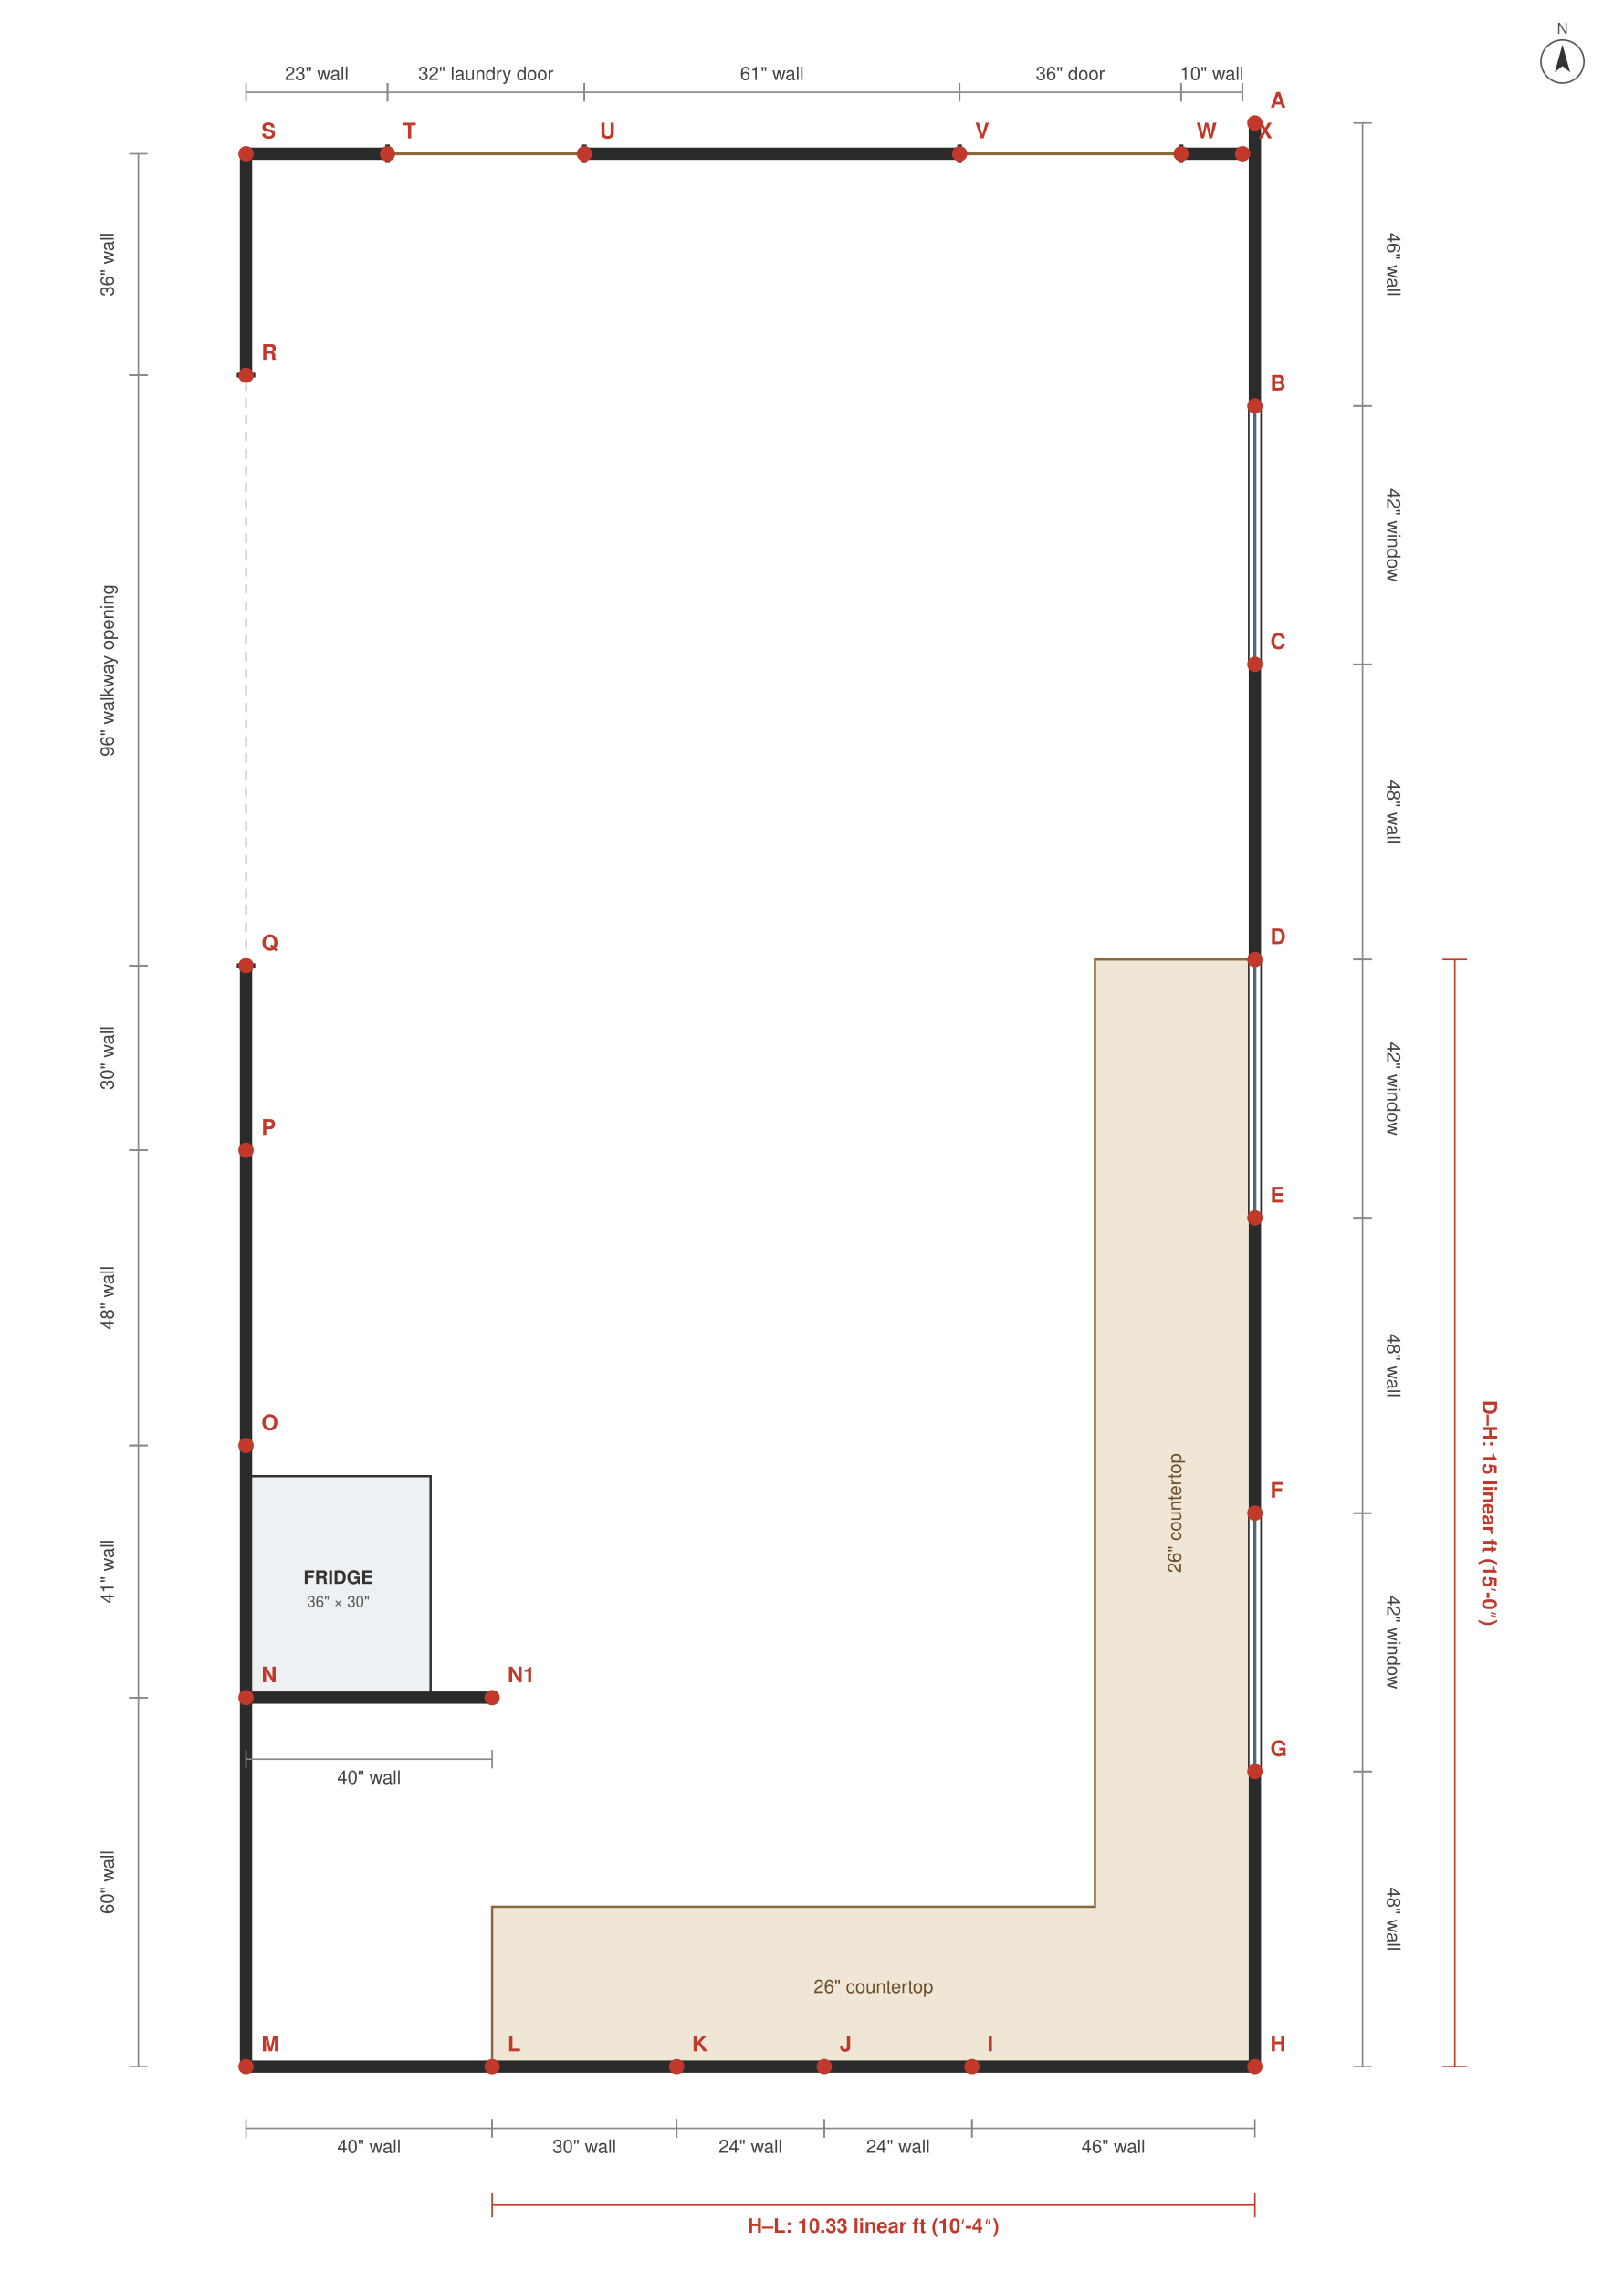
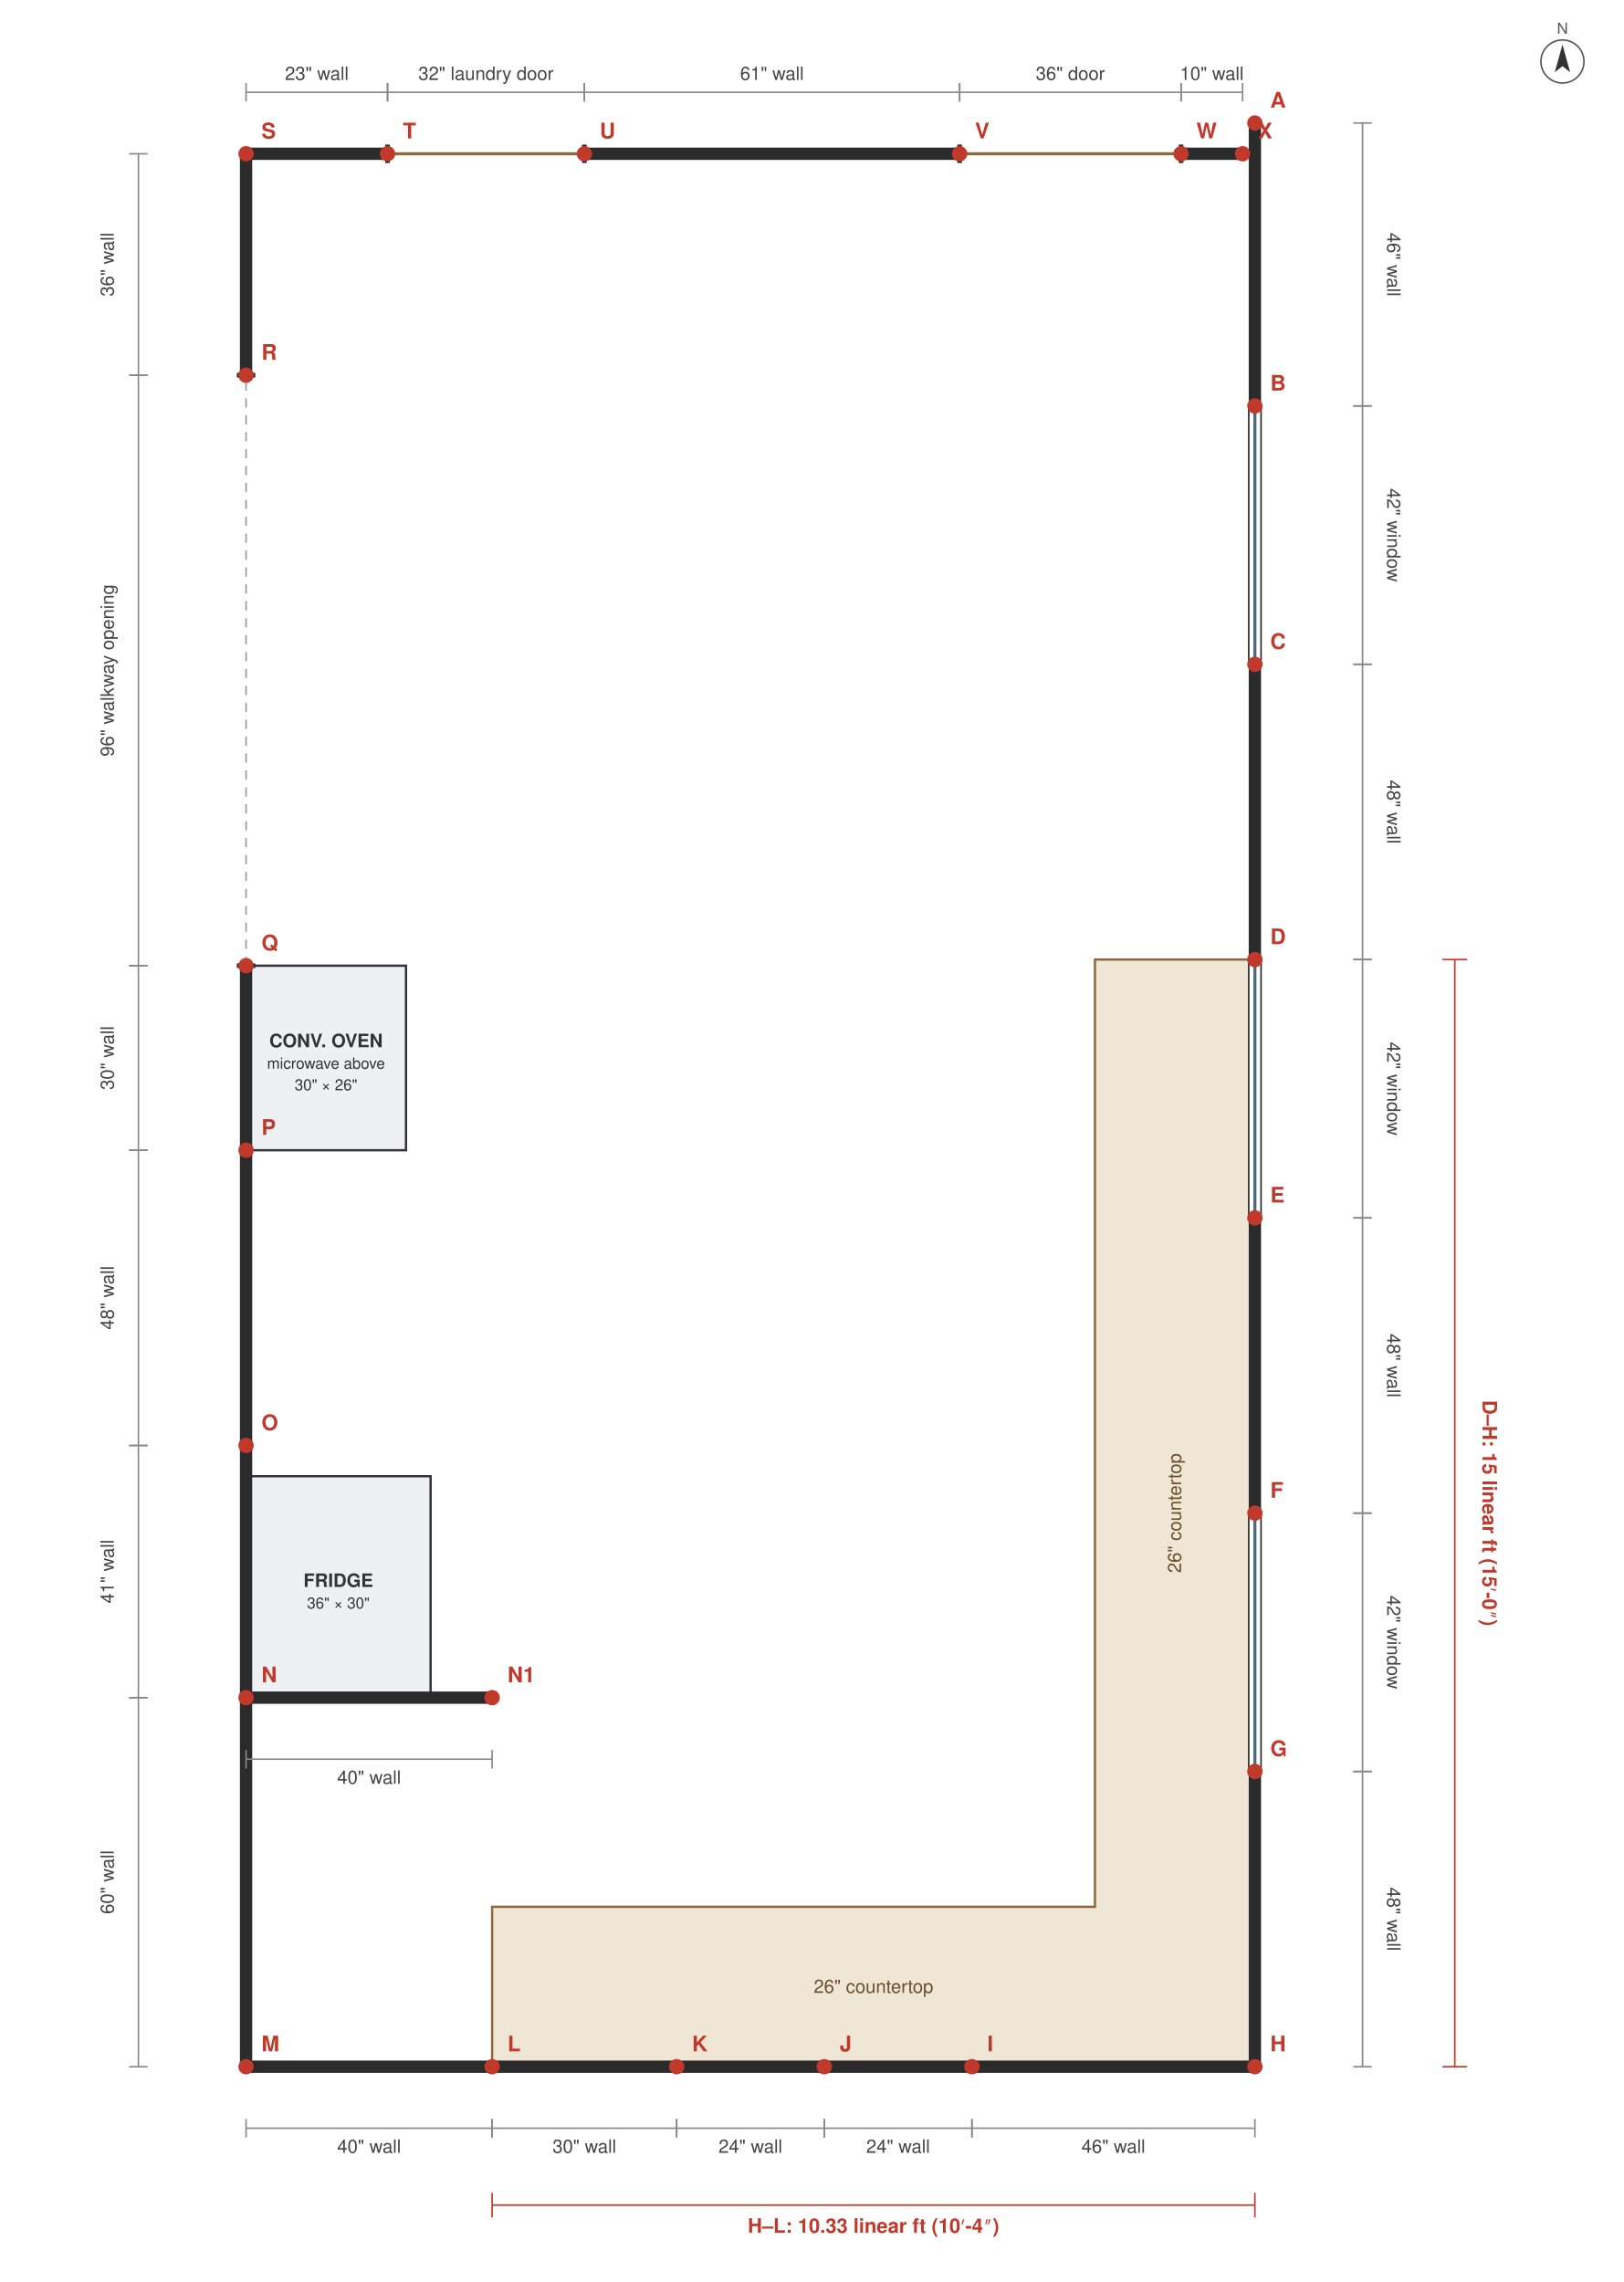
<svg xmlns="http://www.w3.org/2000/svg" viewBox="0 0 1056 1484" width="1056" height="1484" font-family="Helvetica, Arial, sans-serif">
  <rect width="1056" height="1484" fill="#ffffff" />
  <g id="north" transform="translate(1016,40)">
    <circle r="14" fill="none" stroke="#555" />
    <path d="M 0 -11 L 5 7 L 0 3 L -5 7 Z" fill="#333" />
    <text y="-18" font-size="10" fill="#555" text-anchor="middle">N</text>
  </g>
  <path id="counter-DHL" d="M 816 624 L 816 1344 L 320 1344 L 320 1240 L 712 1240 L 712 624 Z" fill="#efe6d6" stroke="#8a6a3d" stroke-width="1.5" />
  <text x="764.0" y="988.0" font-size="12" fill="#6b4f2a" text-anchor="middle" transform="rotate(-90 764.0 984.0)">26" countertop</text>
  <text x="568.0" y="1296.0" font-size="12" fill="#6b4f2a" text-anchor="middle">26" countertop</text>
  <g id="appliance-fridge">
    <rect x="160" y="960" width="120" height="144" fill="#eef1f3" stroke="#333" stroke-width="1.5" />
-     <text x="220.0" y="1030.0" font-size="12" font-weight="700" fill="#333" text-anchor="middle">FRIDGE</text>
-     <text x="220.0" y="1045.0" font-size="10" fill="#555" text-anchor="middle">36" × 30"</text>
+     <text x="220.0" y="1032.0" font-size="12" font-weight="700" fill="#333" text-anchor="middle">FRIDGE</text>
+     <text x="220.0" y="1046.0" font-size="10" font-weight="400" fill="#333" text-anchor="middle">36" × 30"</text>
+   </g>
+   <g id="appliance-conv. oven">
+     <rect x="160" y="628" width="104" height="120" fill="#eef1f3" stroke="#333" stroke-width="1.5" />
+     <text x="212.0" y="681.0" font-size="12" font-weight="700" fill="#333" text-anchor="middle">CONV. OVEN</text>
+     <text x="212.0" y="695.0" font-size="10" font-weight="400" fill="#333" text-anchor="middle">microwave above</text>
+     <text x="212.0" y="709.0" font-size="10" font-weight="400" fill="#333" text-anchor="middle">30" × 26"</text>
  </g>
  <line id="wall-AB" x1="816" y1="80" x2="816" y2="264" stroke="#2b2b2b" stroke-width="8" />
  <g stroke="#888">
    <line x1="886" y1="80" x2="886" y2="264" />
    <line x1="880" y1="80" x2="892" y2="80" />
    <line x1="880" y1="264" x2="892" y2="264" />
  </g>
  <text x="902" y="172.0" font-size="12" fill="#444" text-anchor="middle" transform="rotate(90 902 172.0)">46" wall</text>
  <g id="window-BC">
    <rect x="812" y="264" width="8" height="168" fill="#fff" stroke="#2b2b2b" />
    <line x1="816" y1="264" x2="816" y2="432" stroke="#4a6b80" stroke-width="2" />
  </g>
  <g stroke="#888">
    <line x1="886" y1="264" x2="886" y2="432" />
    <line x1="880" y1="264" x2="892" y2="264" />
    <line x1="880" y1="432" x2="892" y2="432" />
  </g>
  <text x="902" y="348.0" font-size="12" fill="#444" text-anchor="middle" transform="rotate(90 902 348.0)">42" window</text>
  <line id="wall-CD" x1="816" y1="432" x2="816" y2="624" stroke="#2b2b2b" stroke-width="8" />
  <g stroke="#888">
    <line x1="886" y1="432" x2="886" y2="624" />
    <line x1="880" y1="432" x2="892" y2="432" />
    <line x1="880" y1="624" x2="892" y2="624" />
  </g>
  <text x="902" y="528.0" font-size="12" fill="#444" text-anchor="middle" transform="rotate(90 902 528.0)">48" wall</text>
  <g id="window-DE">
    <rect x="812" y="624" width="8" height="168" fill="#fff" stroke="#2b2b2b" />
    <line x1="816" y1="624" x2="816" y2="792" stroke="#4a6b80" stroke-width="2" />
  </g>
  <g stroke="#888">
    <line x1="886" y1="624" x2="886" y2="792" />
    <line x1="880" y1="624" x2="892" y2="624" />
    <line x1="880" y1="792" x2="892" y2="792" />
  </g>
  <text x="902" y="708.0" font-size="12" fill="#444" text-anchor="middle" transform="rotate(90 902 708.0)">42" window</text>
  <line id="wall-EF" x1="816" y1="792" x2="816" y2="984" stroke="#2b2b2b" stroke-width="8" />
  <g stroke="#888">
    <line x1="886" y1="792" x2="886" y2="984" />
    <line x1="880" y1="792" x2="892" y2="792" />
    <line x1="880" y1="984" x2="892" y2="984" />
  </g>
  <text x="902" y="888.0" font-size="12" fill="#444" text-anchor="middle" transform="rotate(90 902 888.0)">48" wall</text>
  <g id="window-FG">
    <rect x="812" y="984" width="8" height="168" fill="#fff" stroke="#2b2b2b" />
    <line x1="816" y1="984" x2="816" y2="1152" stroke="#4a6b80" stroke-width="2" />
  </g>
  <g stroke="#888">
    <line x1="886" y1="984" x2="886" y2="1152" />
    <line x1="880" y1="984" x2="892" y2="984" />
    <line x1="880" y1="1152" x2="892" y2="1152" />
  </g>
  <text x="902" y="1068.0" font-size="12" fill="#444" text-anchor="middle" transform="rotate(90 902 1068.0)">42" window</text>
  <line id="wall-GH" x1="816" y1="1152" x2="816" y2="1344" stroke="#2b2b2b" stroke-width="8" />
  <g stroke="#888">
    <line x1="886" y1="1152" x2="886" y2="1344" />
    <line x1="880" y1="1152" x2="892" y2="1152" />
    <line x1="880" y1="1344" x2="892" y2="1344" />
  </g>
  <text x="902" y="1248.0" font-size="12" fill="#444" text-anchor="middle" transform="rotate(90 902 1248.0)">48" wall</text>
  <line id="wall-HI" x1="816" y1="1344" x2="632" y2="1344" stroke="#2b2b2b" stroke-width="8" />
  <g stroke="#888">
    <line x1="816" y1="1384" x2="632" y2="1384" />
    <line x1="816" y1="1378" x2="816" y2="1390" />
    <line x1="632" y1="1378" x2="632" y2="1390" />
  </g>
  <text x="724.0" y="1400" font-size="12" fill="#444" text-anchor="middle">46" wall</text>
  <line id="wall-IJ" x1="632" y1="1344" x2="536" y2="1344" stroke="#2b2b2b" stroke-width="8" />
  <g stroke="#888">
    <line x1="632" y1="1384" x2="536" y2="1384" />
    <line x1="632" y1="1378" x2="632" y2="1390" />
    <line x1="536" y1="1378" x2="536" y2="1390" />
  </g>
  <text x="584.0" y="1400" font-size="12" fill="#444" text-anchor="middle">24" wall</text>
  <line id="wall-JK" x1="536" y1="1344" x2="440" y2="1344" stroke="#2b2b2b" stroke-width="8" />
  <g stroke="#888">
    <line x1="536" y1="1384" x2="440" y2="1384" />
    <line x1="536" y1="1378" x2="536" y2="1390" />
    <line x1="440" y1="1378" x2="440" y2="1390" />
  </g>
  <text x="488.0" y="1400" font-size="12" fill="#444" text-anchor="middle">24" wall</text>
  <line id="wall-KL" x1="440" y1="1344" x2="320" y2="1344" stroke="#2b2b2b" stroke-width="8" />
  <g stroke="#888">
    <line x1="440" y1="1384" x2="320" y2="1384" />
    <line x1="440" y1="1378" x2="440" y2="1390" />
    <line x1="320" y1="1378" x2="320" y2="1390" />
  </g>
  <text x="380.0" y="1400" font-size="12" fill="#444" text-anchor="middle">30" wall</text>
  <line id="wall-LM" x1="320" y1="1344" x2="160" y2="1344" stroke="#2b2b2b" stroke-width="8" />
  <g stroke="#888">
    <line x1="320" y1="1384" x2="160" y2="1384" />
    <line x1="320" y1="1378" x2="320" y2="1390" />
    <line x1="160" y1="1378" x2="160" y2="1390" />
  </g>
  <text x="240.0" y="1400" font-size="12" fill="#444" text-anchor="middle">40" wall</text>
  <line id="wall-MN" x1="160" y1="1344" x2="160" y2="1104" stroke="#2b2b2b" stroke-width="8" />
  <g stroke="#888">
    <line x1="90" y1="1344" x2="90" y2="1104" />
    <line x1="84" y1="1344" x2="96" y2="1344" />
    <line x1="84" y1="1104" x2="96" y2="1104" />
  </g>
  <text x="74" y="1224.0" font-size="12" fill="#444" text-anchor="middle" transform="rotate(-90 74 1224.0)">60" wall</text>
  <line id="wall-NN1" x1="160" y1="1104" x2="320" y2="1104" stroke="#2b2b2b" stroke-width="8" />
  <g stroke="#888">
    <line x1="160" y1="1144" x2="320" y2="1144" />
    <line x1="160" y1="1138" x2="160" y2="1150" />
    <line x1="320" y1="1138" x2="320" y2="1150" />
  </g>
  <text x="240.0" y="1160" font-size="12" fill="#444" text-anchor="middle">40" wall</text>
  <line id="wall-NO" x1="160" y1="1104" x2="160" y2="940" stroke="#2b2b2b" stroke-width="8" />
  <g stroke="#888">
    <line x1="90" y1="1104" x2="90" y2="940" />
    <line x1="84" y1="1104" x2="96" y2="1104" />
    <line x1="84" y1="940" x2="96" y2="940" />
  </g>
  <text x="74" y="1022.0" font-size="12" fill="#444" text-anchor="middle" transform="rotate(-90 74 1022.0)">41" wall</text>
  <line id="wall-OP" x1="160" y1="940" x2="160" y2="748" stroke="#2b2b2b" stroke-width="8" />
  <g stroke="#888">
    <line x1="90" y1="940" x2="90" y2="748" />
    <line x1="84" y1="940" x2="96" y2="940" />
    <line x1="84" y1="748" x2="96" y2="748" />
  </g>
  <text x="74" y="844.0" font-size="12" fill="#444" text-anchor="middle" transform="rotate(-90 74 844.0)">48" wall</text>
  <line id="wall-PQ" x1="160" y1="748" x2="160" y2="628" stroke="#2b2b2b" stroke-width="8" />
  <g stroke="#888">
    <line x1="90" y1="748" x2="90" y2="628" />
    <line x1="84" y1="748" x2="96" y2="748" />
    <line x1="84" y1="628" x2="96" y2="628" />
  </g>
  <text x="74" y="688.0" font-size="12" fill="#444" text-anchor="middle" transform="rotate(-90 74 688.0)">30" wall</text>
  <g id="opening-QR" stroke="#2b2b2b">
    <line x1="160" y1="628" x2="160" y2="244" stroke="#999" stroke-dasharray="6 5" />
    <line x1="154" y1="628" x2="166" y2="628" stroke-width="3" />
    <line x1="154" y1="244" x2="166" y2="244" stroke-width="3" />
  </g>
  <g stroke="#888">
    <line x1="90" y1="628" x2="90" y2="244" />
    <line x1="84" y1="628" x2="96" y2="628" />
    <line x1="84" y1="244" x2="96" y2="244" />
  </g>
  <text x="74" y="436.0" font-size="12" fill="#444" text-anchor="middle" transform="rotate(-90 74 436.0)">96" walkway opening</text>
  <line id="wall-RS" x1="160" y1="244" x2="160" y2="100" stroke="#2b2b2b" stroke-width="8" />
  <g stroke="#888">
    <line x1="90" y1="244" x2="90" y2="100" />
    <line x1="84" y1="244" x2="96" y2="244" />
    <line x1="84" y1="100" x2="96" y2="100" />
  </g>
  <text x="74" y="172.0" font-size="12" fill="#444" text-anchor="middle" transform="rotate(-90 74 172.0)">36" wall</text>
  <line id="wall-ST" x1="160" y1="100" x2="252" y2="100" stroke="#2b2b2b" stroke-width="8" />
  <g stroke="#888">
    <line x1="160" y1="60" x2="252" y2="60" />
    <line x1="160" y1="54" x2="160" y2="66" />
    <line x1="252" y1="54" x2="252" y2="66" />
  </g>
  <text x="206.0" y="52" font-size="12" fill="#444" text-anchor="middle">23" wall</text>
  <g id="door-TU" stroke="#2b2b2b">
    <line x1="252" y1="100" x2="380" y2="100" stroke="#8a6a3d" stroke-width="2" />
    <line x1="252" y1="94" x2="252" y2="106" stroke-width="3" />
    <line x1="380" y1="94" x2="380" y2="106" stroke-width="3" />
  </g>
  <g stroke="#888">
    <line x1="252" y1="60" x2="380" y2="60" />
    <line x1="252" y1="54" x2="252" y2="66" />
    <line x1="380" y1="54" x2="380" y2="66" />
  </g>
  <text x="316.0" y="52" font-size="12" fill="#444" text-anchor="middle">32" laundry door</text>
  <line id="wall-UV" x1="380" y1="100" x2="624" y2="100" stroke="#2b2b2b" stroke-width="8" />
  <g stroke="#888">
    <line x1="380" y1="60" x2="624" y2="60" />
    <line x1="380" y1="54" x2="380" y2="66" />
    <line x1="624" y1="54" x2="624" y2="66" />
  </g>
  <text x="502.0" y="52" font-size="12" fill="#444" text-anchor="middle">61" wall</text>
  <g id="door-VW" stroke="#2b2b2b">
    <line x1="624" y1="100" x2="768" y2="100" stroke="#8a6a3d" stroke-width="2" />
    <line x1="624" y1="94" x2="624" y2="106" stroke-width="3" />
    <line x1="768" y1="94" x2="768" y2="106" stroke-width="3" />
  </g>
  <g stroke="#888">
    <line x1="624" y1="60" x2="768" y2="60" />
    <line x1="624" y1="54" x2="624" y2="66" />
    <line x1="768" y1="54" x2="768" y2="66" />
  </g>
  <text x="696.0" y="52" font-size="12" fill="#444" text-anchor="middle">36" door</text>
  <line id="wall-WX" x1="768" y1="100" x2="808" y2="100" stroke="#2b2b2b" stroke-width="8" />
  <g stroke="#888">
    <line x1="768" y1="60" x2="808" y2="60" />
    <line x1="768" y1="54" x2="768" y2="66" />
    <line x1="808" y1="54" x2="808" y2="66" />
  </g>
  <text x="788.0" y="52" font-size="12" fill="#444" text-anchor="middle">10" wall</text>
  <g stroke="#c0392b">
    <line x1="946" y1="624" x2="946" y2="1344" />
    <line x1="938" y1="624" x2="954" y2="624" />
    <line x1="938" y1="1344" x2="954" y2="1344" />
  </g>
  <text x="964" y="984.0" font-size="13" font-weight="700" fill="#c0392b" text-anchor="middle" transform="rotate(90 964 984.0)">D–H: 15 linear ft (15′-0″)</text>
  <g stroke="#c0392b">
    <line x1="816" y1="1434" x2="320" y2="1434" />
    <line x1="816" y1="1426" x2="816" y2="1442" />
    <line x1="320" y1="1426" x2="320" y2="1442" />
  </g>
  <text x="568.0" y="1452" font-size="13" font-weight="700" fill="#c0392b" text-anchor="middle">H–L: 10.33 linear ft (10′-4″)</text>
  <g font-size="14" font-weight="700" fill="#c0392b">
    <circle cx="816" cy="80" r="5" />
    <text x="826" y="70">A</text>
    <circle cx="816" cy="264" r="5" />
    <text x="826" y="254">B</text>
    <circle cx="816" cy="432" r="5" />
    <text x="826" y="422">C</text>
    <circle cx="816" cy="624" r="5" />
    <text x="826" y="614">D</text>
    <circle cx="816" cy="792" r="5" />
    <text x="826" y="782">E</text>
    <circle cx="816" cy="984" r="5" />
    <text x="826" y="974">F</text>
    <circle cx="816" cy="1152" r="5" />
    <text x="826" y="1142">G</text>
    <circle cx="816" cy="1344" r="5" />
    <text x="826" y="1334">H</text>
    <circle cx="632" cy="1344" r="5" />
    <text x="642" y="1334">I</text>
    <circle cx="536" cy="1344" r="5" />
    <text x="546" y="1334">J</text>
    <circle cx="440" cy="1344" r="5" />
    <text x="450" y="1334">K</text>
    <circle cx="320" cy="1344" r="5" />
    <text x="330" y="1334">L</text>
    <circle cx="160" cy="1344" r="5" />
    <text x="170" y="1334">M</text>
    <circle cx="160" cy="1104" r="5" />
    <text x="170" y="1094">N</text>
    <circle cx="320" cy="1104" r="5" />
    <text x="330" y="1094">N1</text>
    <circle cx="160" cy="940" r="5" />
    <text x="170" y="930">O</text>
    <circle cx="160" cy="748" r="5" />
    <text x="170" y="738">P</text>
    <circle cx="160" cy="628" r="5" />
    <text x="170" y="618">Q</text>
    <circle cx="160" cy="244" r="5" />
    <text x="170" y="234">R</text>
    <circle cx="160" cy="100" r="5" />
    <text x="170" y="90">S</text>
    <circle cx="252" cy="100" r="5" />
    <text x="262" y="90">T</text>
    <circle cx="380" cy="100" r="5" />
    <text x="390" y="90">U</text>
    <circle cx="624" cy="100" r="5" />
    <text x="634" y="90">V</text>
    <circle cx="768" cy="100" r="5" />
    <text x="778" y="90">W</text>
    <circle cx="808" cy="100" r="5" />
    <text x="818" y="90">X</text>
  </g>
</svg>
